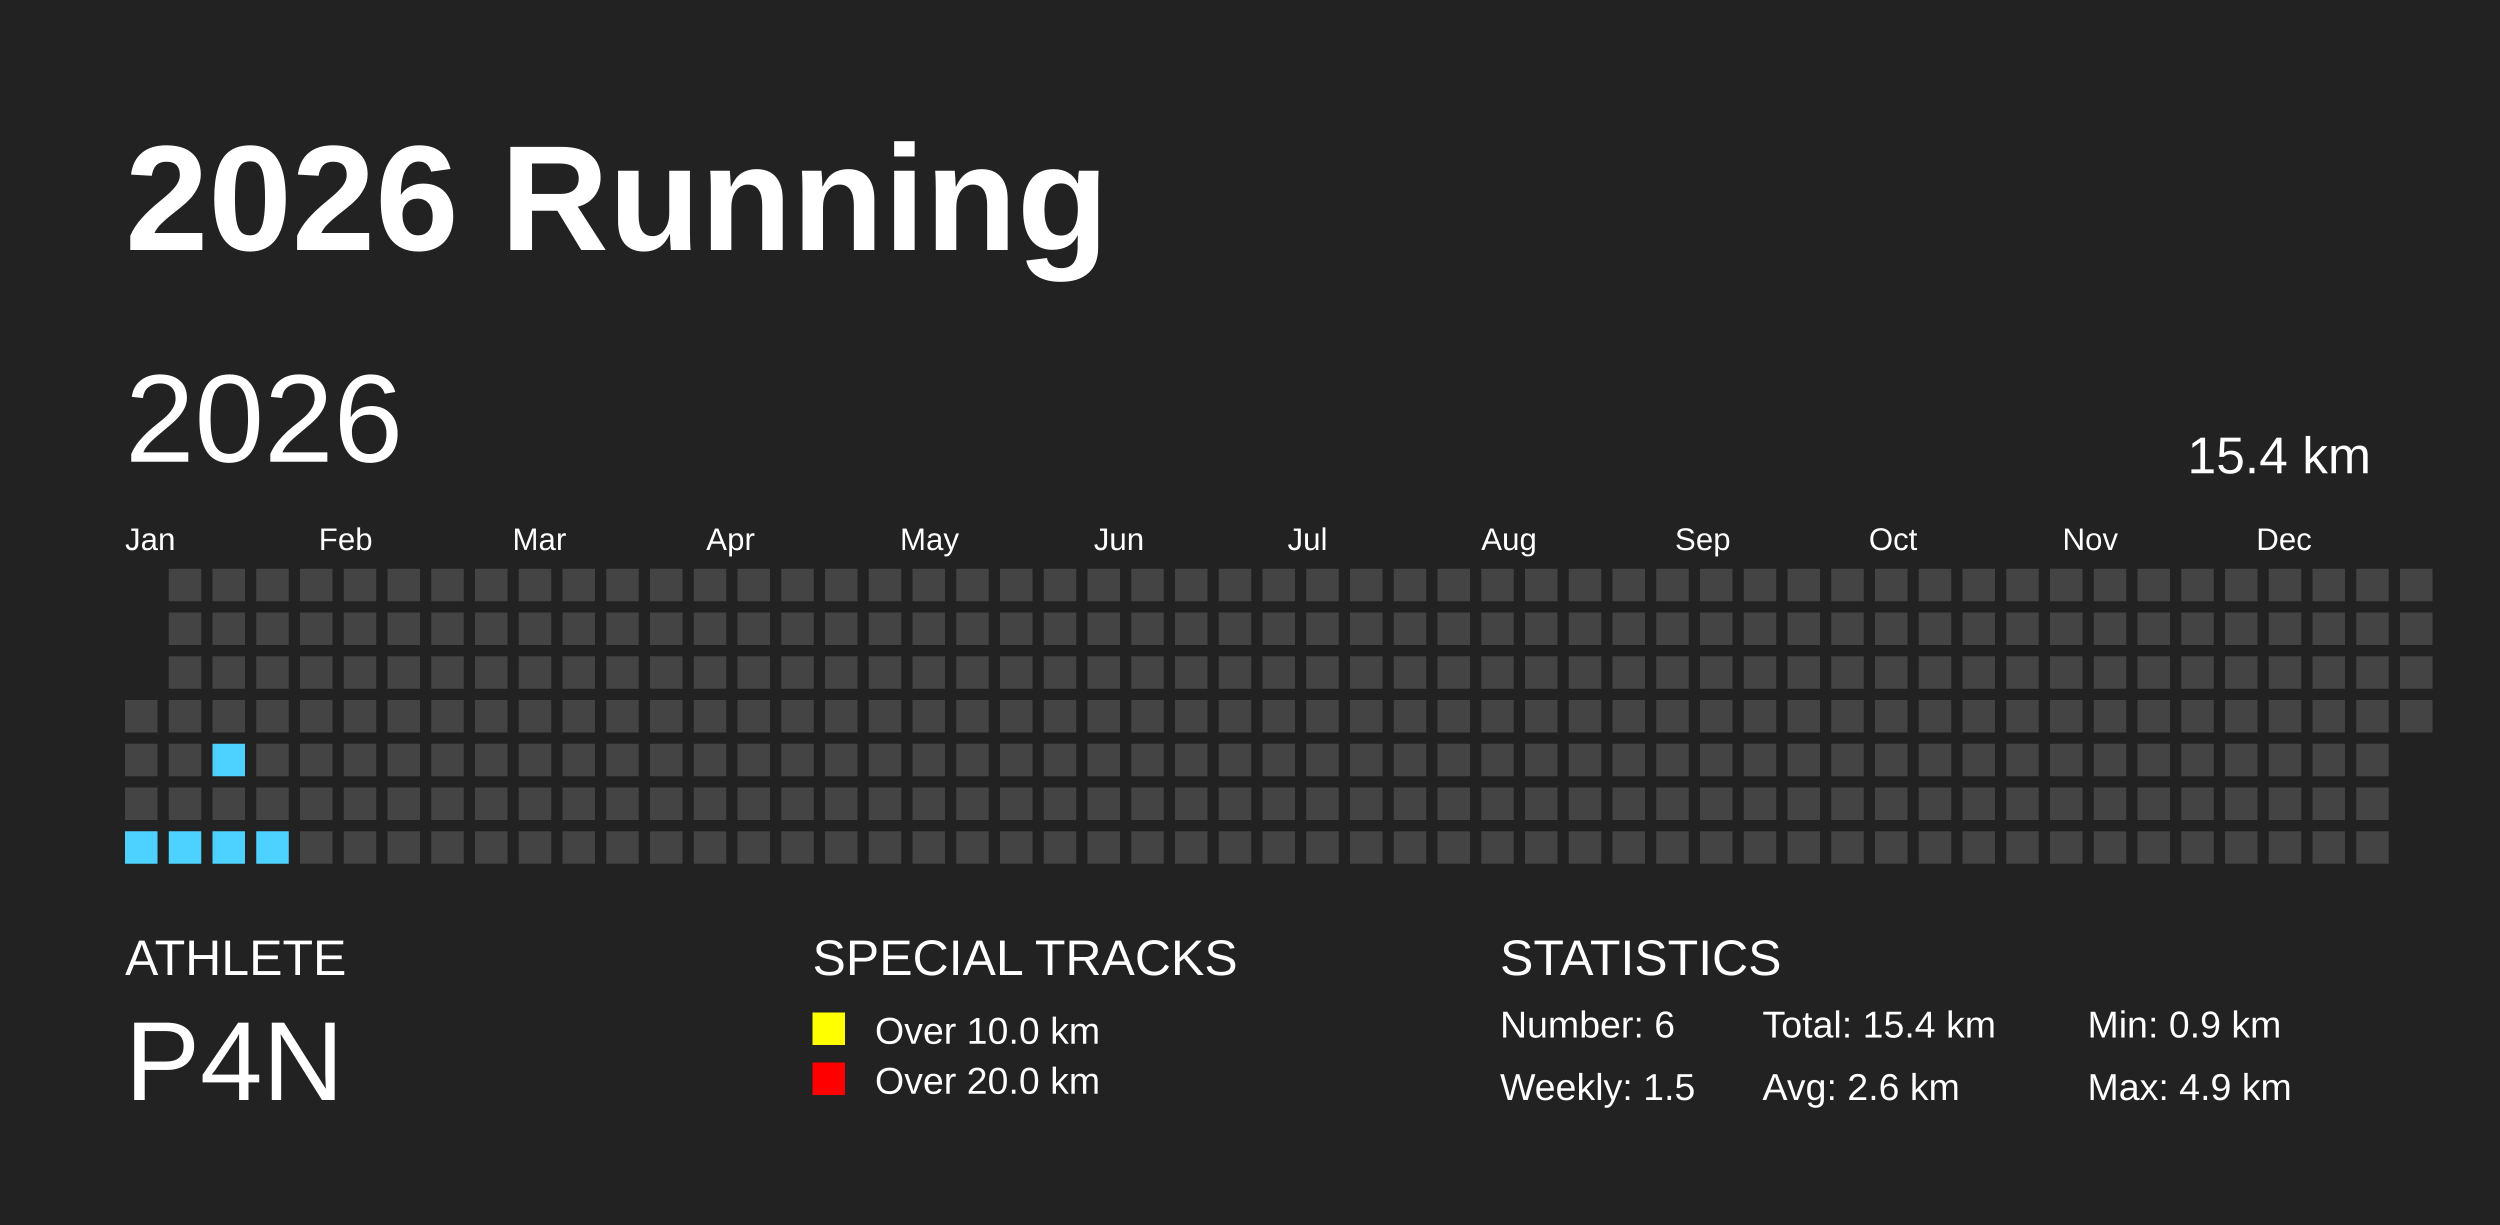
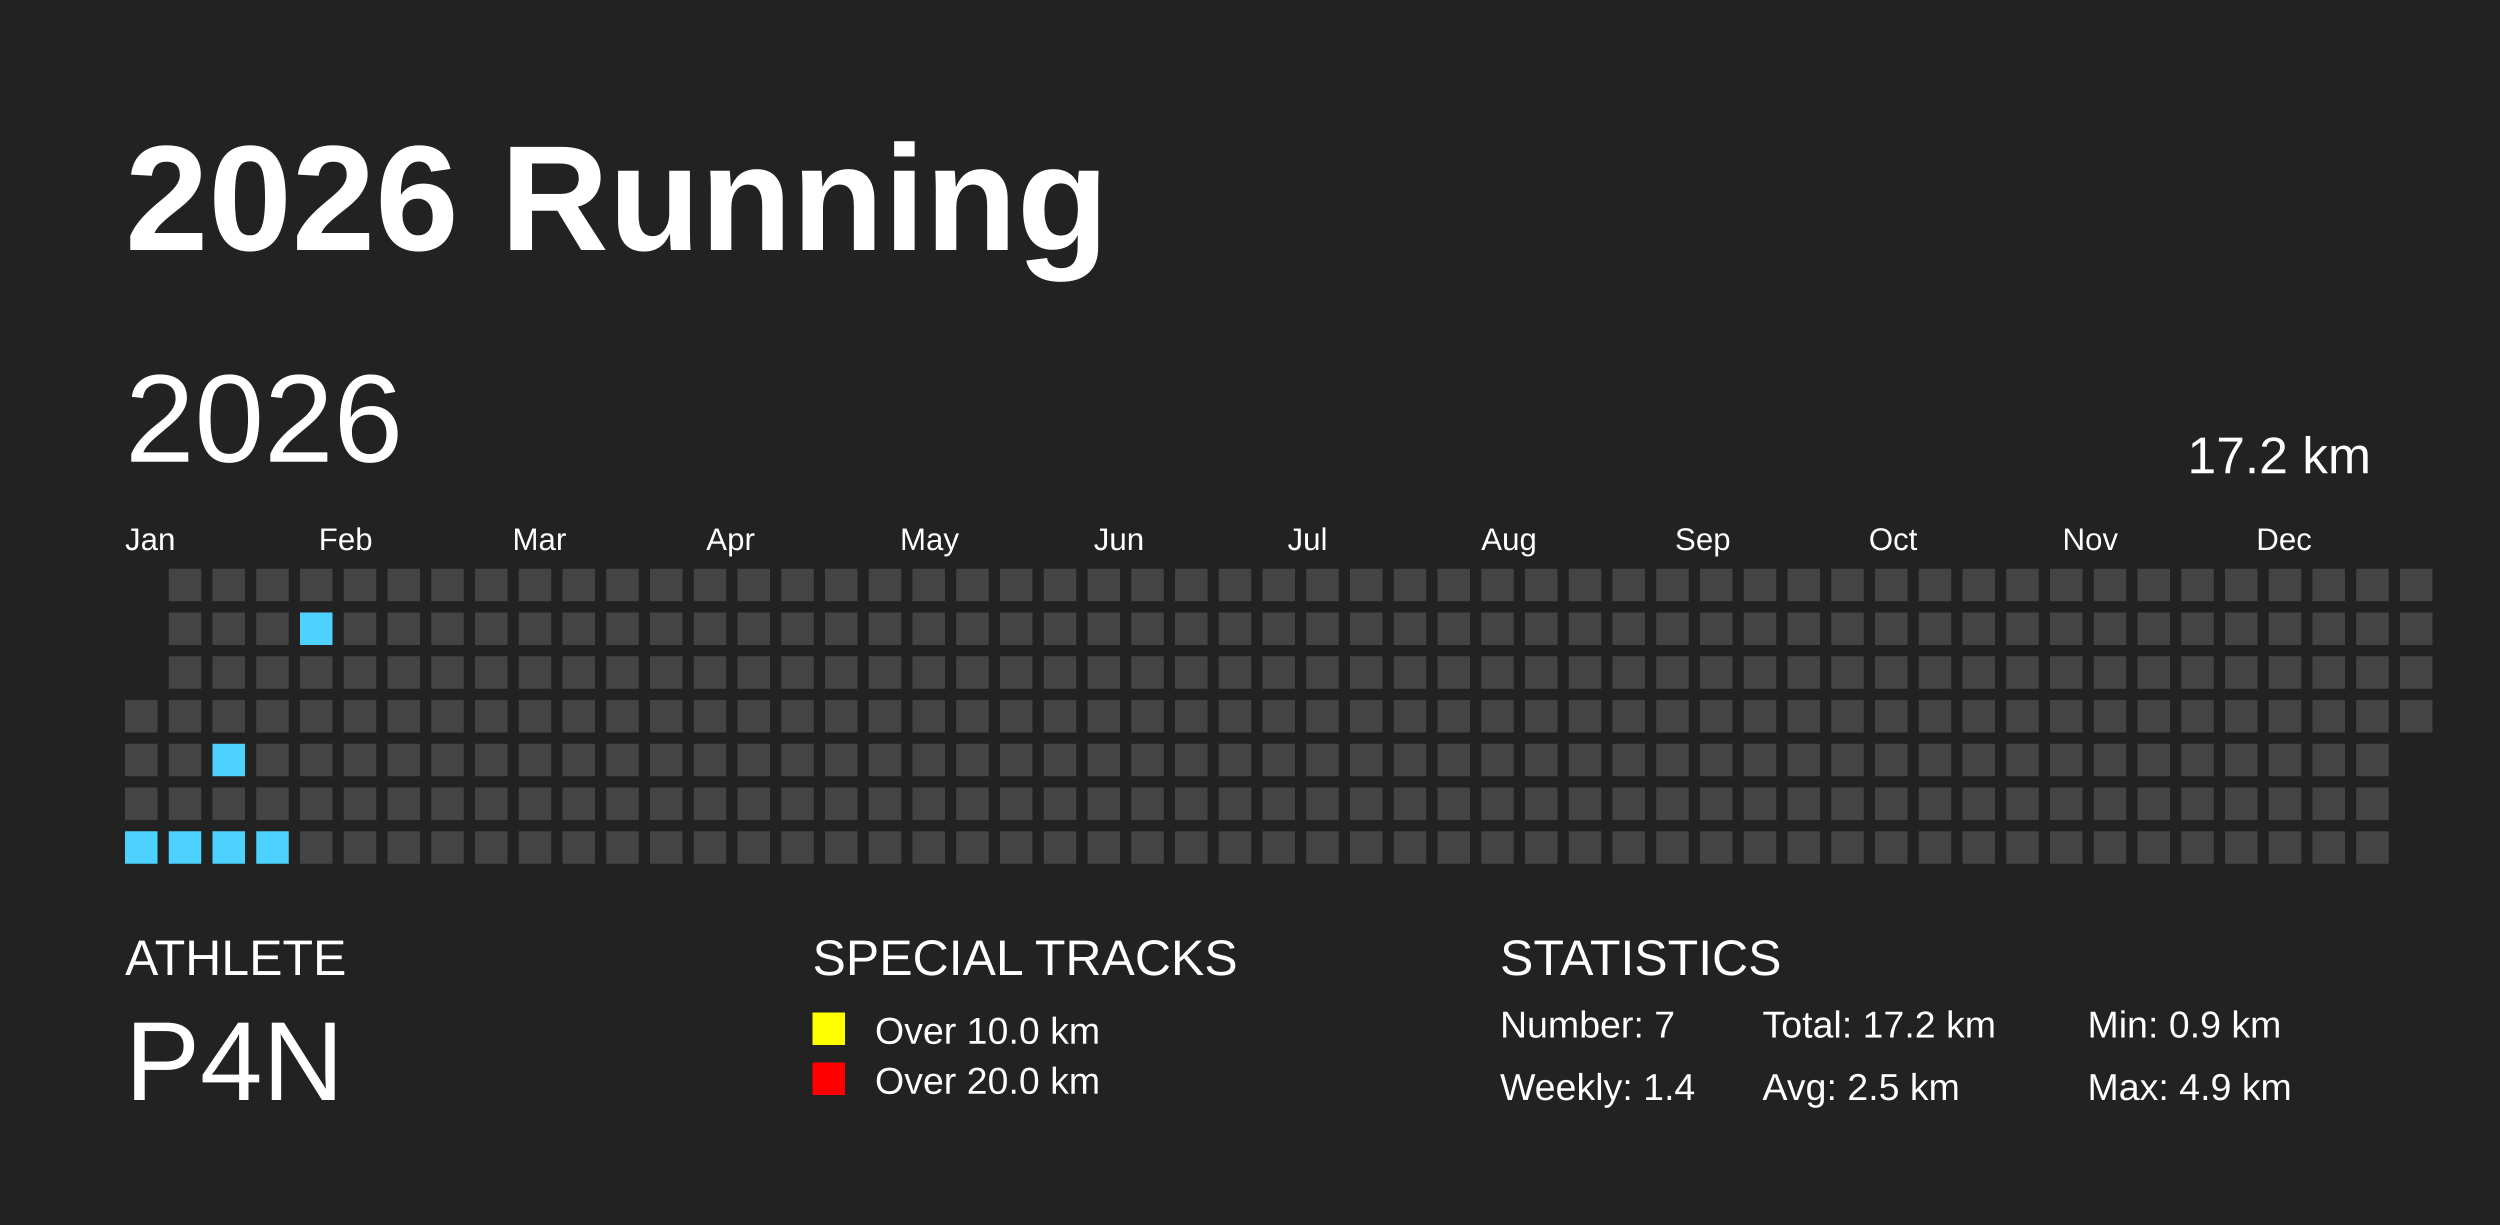
<svg xmlns="http://www.w3.org/2000/svg" baseProfile="full" height="98mm" version="1.1" viewBox="0,0,200,98" width="200mm">
  <defs />
  <rect fill="#222222" height="98" width="200" x="0" y="0" />
  <text fill="#FFFFFF" style="font-size:12px; font-family:Arial; font-weight:bold;" x="10" y="20">2026 Running</text>
  <text fill="#FFFFFF" style="font-size:4px; font-family:Arial" x="10" y="78">ATHLETE</text>
  <text fill="#FFFFFF" style="font-size:9px; font-family:Arial" x="10" y="88">P4N</text>
  <text fill="#FFFFFF" style="font-size:4px; font-family:Arial" x="65" y="78">SPECIAL TRACKS</text>
  <rect fill="yellow" height="2.6" width="2.6" x="65" y="81" />
  <text fill="#FFFFFF" style="font-size:3px; font-family:Arial" x="70" y="83.5">Over 10.0 km</text>
  <rect fill="red" height="2.6" width="2.6" x="65" y="85" />
  <text fill="#FFFFFF" style="font-size:3px; font-family:Arial" x="70" y="87.5">Over 20.0 km</text>
  <text fill="#FFFFFF" style="font-size:4px; font-family:Arial" x="120" y="78">STATISTICS</text>
-   <text fill="#FFFFFF" style="font-size:3px; font-family:Arial" x="120" y="83">Number: 6</text>
-   <text fill="#FFFFFF" style="font-size:3px; font-family:Arial" x="120" y="88">Weekly: 1.5</text>
-   <text fill="#FFFFFF" style="font-size:3px; font-family:Arial" x="141" y="83">Total: 15.4 km</text>
-   <text fill="#FFFFFF" style="font-size:3px; font-family:Arial" x="141" y="88">Avg: 2.6 km</text>
+   <text fill="#FFFFFF" style="font-size:3px; font-family:Arial" x="120" y="83">Number: 7</text>
+   <text fill="#FFFFFF" style="font-size:3px; font-family:Arial" x="120" y="88">Weekly: 1.4</text>
+   <text fill="#FFFFFF" style="font-size:3px; font-family:Arial" x="141" y="83">Total: 17.2 km</text>
+   <text fill="#FFFFFF" style="font-size:3px; font-family:Arial" x="141" y="88">Avg: 2.5 km</text>
  <text fill="#FFFFFF" style="font-size:3px; font-family:Arial" x="167" y="83">Min: 0.9 km</text>
  <text fill="#FFFFFF" style="font-size:3px; font-family:Arial" x="167" y="88">Max: 4.9 km</text>
  <text dominant-baseline="hanging" fill="#FFFFFF" style="font-size:10.0px; font-family:Arial;" x="10" y="30">2026</text>
-   <text dominant-baseline="hanging" fill="#FFFFFF" style="font-size:4.125px; font-family:Arial;" x="175" y="35">15.4 km</text>
+   <text dominant-baseline="hanging" fill="#FFFFFF" style="font-size:4.125px; font-family:Arial;" x="175" y="35">17.2 km</text>
  <text fill="#FFFFFF" style="font-size:2.5px; font-family:Arial" x="10.0" y="44">Jan</text>
  <text fill="#FFFFFF" style="font-size:2.5px; font-family:Arial" x="25.5" y="44">Feb</text>
  <text fill="#FFFFFF" style="font-size:2.5px; font-family:Arial" x="41.0" y="44">Mar</text>
  <text fill="#FFFFFF" style="font-size:2.5px; font-family:Arial" x="56.5" y="44">Apr</text>
  <text fill="#FFFFFF" style="font-size:2.5px; font-family:Arial" x="72.0" y="44">May</text>
  <text fill="#FFFFFF" style="font-size:2.5px; font-family:Arial" x="87.5" y="44">Jun</text>
  <text fill="#FFFFFF" style="font-size:2.5px; font-family:Arial" x="103.0" y="44">Jul</text>
  <text fill="#FFFFFF" style="font-size:2.5px; font-family:Arial" x="118.5" y="44">Aug</text>
  <text fill="#FFFFFF" style="font-size:2.5px; font-family:Arial" x="134.0" y="44">Sep</text>
  <text fill="#FFFFFF" style="font-size:2.5px; font-family:Arial" x="149.5" y="44">Oct</text>
  <text fill="#FFFFFF" style="font-size:2.5px; font-family:Arial" x="165.0" y="44">Nov</text>
  <text fill="#FFFFFF" style="font-size:2.5px; font-family:Arial" x="180.5" y="44">Dec</text>
  <rect fill="#444444" height="2.6" width="2.6" x="10.0" y="56.0" />
  <rect fill="#444444" height="2.6" width="2.6" x="10.0" y="59.5" />
  <rect fill="#444444" height="2.6" width="2.6" x="10.0" y="63.0" />
  <rect fill="#4DD2FF" height="2.6" width="2.6" x="10.0" y="66.5" />
  <rect fill="#444444" height="2.6" width="2.6" x="13.5" y="45.5" />
  <rect fill="#444444" height="2.6" width="2.6" x="13.5" y="49.0" />
  <rect fill="#444444" height="2.6" width="2.6" x="13.5" y="52.5" />
  <rect fill="#444444" height="2.6" width="2.6" x="13.5" y="56.0" />
  <rect fill="#444444" height="2.6" width="2.6" x="13.5" y="59.5" />
  <rect fill="#444444" height="2.6" width="2.6" x="13.5" y="63.0" />
  <rect fill="#4DD2FF" height="2.6" width="2.6" x="13.5" y="66.5" />
  <rect fill="#444444" height="2.6" width="2.6" x="17.0" y="45.5" />
  <rect fill="#444444" height="2.6" width="2.6" x="17.0" y="49.0" />
  <rect fill="#444444" height="2.6" width="2.6" x="17.0" y="52.5" />
  <rect fill="#444444" height="2.6" width="2.6" x="17.0" y="56.0" />
  <rect fill="#4DD2FF" height="2.6" width="2.6" x="17.0" y="59.5" />
  <rect fill="#444444" height="2.6" width="2.6" x="17.0" y="63.0" />
  <rect fill="#4DD2FF" height="2.6" width="2.6" x="17.0" y="66.5" />
  <rect fill="#444444" height="2.6" width="2.6" x="20.5" y="45.5" />
  <rect fill="#444444" height="2.6" width="2.6" x="20.5" y="49.0" />
  <rect fill="#444444" height="2.6" width="2.6" x="20.5" y="52.5" />
  <rect fill="#444444" height="2.6" width="2.6" x="20.5" y="56.0" />
  <rect fill="#444444" height="2.6" width="2.6" x="20.5" y="59.5" />
  <rect fill="#444444" height="2.6" width="2.6" x="20.5" y="63.0" />
  <rect fill="#4DD2FF" height="2.6" width="2.6" x="20.5" y="66.5" />
  <rect fill="#444444" height="2.6" width="2.6" x="24.0" y="45.5" />
-   <rect fill="#444444" height="2.6" width="2.6" x="24.0" y="49.0" />
+   <rect fill="#4DD2FF" height="2.6" width="2.6" x="24.0" y="49.0" />
  <rect fill="#444444" height="2.6" width="2.6" x="24.0" y="52.5" />
  <rect fill="#444444" height="2.6" width="2.6" x="24.0" y="56.0" />
  <rect fill="#444444" height="2.6" width="2.6" x="24.0" y="59.5" />
  <rect fill="#444444" height="2.6" width="2.6" x="24.0" y="63.0" />
  <rect fill="#444444" height="2.6" width="2.6" x="24.0" y="66.5" />
  <rect fill="#444444" height="2.6" width="2.6" x="27.5" y="45.5" />
  <rect fill="#444444" height="2.6" width="2.6" x="27.5" y="49.0" />
  <rect fill="#444444" height="2.6" width="2.6" x="27.5" y="52.5" />
  <rect fill="#444444" height="2.6" width="2.6" x="27.5" y="56.0" />
  <rect fill="#444444" height="2.6" width="2.6" x="27.5" y="59.5" />
  <rect fill="#444444" height="2.6" width="2.6" x="27.5" y="63.0" />
  <rect fill="#444444" height="2.6" width="2.6" x="27.5" y="66.5" />
  <rect fill="#444444" height="2.6" width="2.6" x="31.0" y="45.5" />
  <rect fill="#444444" height="2.6" width="2.6" x="31.0" y="49.0" />
  <rect fill="#444444" height="2.6" width="2.6" x="31.0" y="52.5" />
  <rect fill="#444444" height="2.6" width="2.6" x="31.0" y="56.0" />
  <rect fill="#444444" height="2.6" width="2.6" x="31.0" y="59.5" />
  <rect fill="#444444" height="2.6" width="2.6" x="31.0" y="63.0" />
  <rect fill="#444444" height="2.6" width="2.6" x="31.0" y="66.5" />
  <rect fill="#444444" height="2.6" width="2.6" x="34.5" y="45.5" />
  <rect fill="#444444" height="2.6" width="2.6" x="34.5" y="49.0" />
  <rect fill="#444444" height="2.6" width="2.6" x="34.5" y="52.5" />
  <rect fill="#444444" height="2.6" width="2.6" x="34.5" y="56.0" />
  <rect fill="#444444" height="2.6" width="2.6" x="34.5" y="59.5" />
  <rect fill="#444444" height="2.6" width="2.6" x="34.5" y="63.0" />
  <rect fill="#444444" height="2.6" width="2.6" x="34.5" y="66.5" />
  <rect fill="#444444" height="2.6" width="2.6" x="38.0" y="45.5" />
  <rect fill="#444444" height="2.6" width="2.6" x="38.0" y="49.0" />
  <rect fill="#444444" height="2.6" width="2.6" x="38.0" y="52.5" />
  <rect fill="#444444" height="2.6" width="2.6" x="38.0" y="56.0" />
  <rect fill="#444444" height="2.6" width="2.6" x="38.0" y="59.5" />
  <rect fill="#444444" height="2.6" width="2.6" x="38.0" y="63.0" />
  <rect fill="#444444" height="2.6" width="2.6" x="38.0" y="66.5" />
  <rect fill="#444444" height="2.6" width="2.6" x="41.5" y="45.5" />
  <rect fill="#444444" height="2.6" width="2.6" x="41.5" y="49.0" />
  <rect fill="#444444" height="2.6" width="2.6" x="41.5" y="52.5" />
  <rect fill="#444444" height="2.6" width="2.6" x="41.5" y="56.0" />
  <rect fill="#444444" height="2.6" width="2.6" x="41.5" y="59.5" />
  <rect fill="#444444" height="2.6" width="2.6" x="41.5" y="63.0" />
  <rect fill="#444444" height="2.6" width="2.6" x="41.5" y="66.5" />
  <rect fill="#444444" height="2.6" width="2.6" x="45.0" y="45.5" />
  <rect fill="#444444" height="2.6" width="2.6" x="45.0" y="49.0" />
  <rect fill="#444444" height="2.6" width="2.6" x="45.0" y="52.5" />
  <rect fill="#444444" height="2.6" width="2.6" x="45.0" y="56.0" />
  <rect fill="#444444" height="2.6" width="2.6" x="45.0" y="59.5" />
  <rect fill="#444444" height="2.6" width="2.6" x="45.0" y="63.0" />
  <rect fill="#444444" height="2.6" width="2.6" x="45.0" y="66.5" />
  <rect fill="#444444" height="2.6" width="2.6" x="48.5" y="45.5" />
  <rect fill="#444444" height="2.6" width="2.6" x="48.5" y="49.0" />
  <rect fill="#444444" height="2.6" width="2.6" x="48.5" y="52.5" />
  <rect fill="#444444" height="2.6" width="2.6" x="48.5" y="56.0" />
  <rect fill="#444444" height="2.6" width="2.6" x="48.5" y="59.5" />
  <rect fill="#444444" height="2.6" width="2.6" x="48.5" y="63.0" />
  <rect fill="#444444" height="2.6" width="2.6" x="48.5" y="66.5" />
  <rect fill="#444444" height="2.6" width="2.6" x="52.0" y="45.5" />
  <rect fill="#444444" height="2.6" width="2.6" x="52.0" y="49.0" />
  <rect fill="#444444" height="2.6" width="2.6" x="52.0" y="52.5" />
  <rect fill="#444444" height="2.6" width="2.6" x="52.0" y="56.0" />
  <rect fill="#444444" height="2.6" width="2.6" x="52.0" y="59.5" />
  <rect fill="#444444" height="2.6" width="2.6" x="52.0" y="63.0" />
  <rect fill="#444444" height="2.6" width="2.6" x="52.0" y="66.5" />
  <rect fill="#444444" height="2.6" width="2.6" x="55.5" y="45.5" />
  <rect fill="#444444" height="2.6" width="2.6" x="55.5" y="49.0" />
  <rect fill="#444444" height="2.6" width="2.6" x="55.5" y="52.5" />
  <rect fill="#444444" height="2.6" width="2.6" x="55.5" y="56.0" />
  <rect fill="#444444" height="2.6" width="2.6" x="55.5" y="59.5" />
  <rect fill="#444444" height="2.6" width="2.6" x="55.5" y="63.0" />
  <rect fill="#444444" height="2.6" width="2.6" x="55.5" y="66.5" />
  <rect fill="#444444" height="2.6" width="2.6" x="59.0" y="45.5" />
  <rect fill="#444444" height="2.6" width="2.6" x="59.0" y="49.0" />
  <rect fill="#444444" height="2.6" width="2.6" x="59.0" y="52.5" />
  <rect fill="#444444" height="2.6" width="2.6" x="59.0" y="56.0" />
  <rect fill="#444444" height="2.6" width="2.6" x="59.0" y="59.5" />
  <rect fill="#444444" height="2.6" width="2.6" x="59.0" y="63.0" />
  <rect fill="#444444" height="2.6" width="2.6" x="59.0" y="66.5" />
  <rect fill="#444444" height="2.6" width="2.6" x="62.5" y="45.5" />
  <rect fill="#444444" height="2.6" width="2.6" x="62.5" y="49.0" />
  <rect fill="#444444" height="2.6" width="2.6" x="62.5" y="52.5" />
  <rect fill="#444444" height="2.6" width="2.6" x="62.5" y="56.0" />
  <rect fill="#444444" height="2.6" width="2.6" x="62.5" y="59.5" />
  <rect fill="#444444" height="2.6" width="2.6" x="62.5" y="63.0" />
  <rect fill="#444444" height="2.6" width="2.6" x="62.5" y="66.5" />
  <rect fill="#444444" height="2.6" width="2.6" x="66.0" y="45.5" />
  <rect fill="#444444" height="2.6" width="2.6" x="66.0" y="49.0" />
  <rect fill="#444444" height="2.6" width="2.6" x="66.0" y="52.5" />
  <rect fill="#444444" height="2.6" width="2.6" x="66.0" y="56.0" />
  <rect fill="#444444" height="2.6" width="2.6" x="66.0" y="59.5" />
  <rect fill="#444444" height="2.6" width="2.6" x="66.0" y="63.0" />
  <rect fill="#444444" height="2.6" width="2.6" x="66.0" y="66.5" />
  <rect fill="#444444" height="2.6" width="2.6" x="69.5" y="45.5" />
  <rect fill="#444444" height="2.6" width="2.6" x="69.5" y="49.0" />
  <rect fill="#444444" height="2.6" width="2.6" x="69.5" y="52.5" />
  <rect fill="#444444" height="2.6" width="2.6" x="69.5" y="56.0" />
  <rect fill="#444444" height="2.6" width="2.6" x="69.5" y="59.5" />
  <rect fill="#444444" height="2.6" width="2.6" x="69.5" y="63.0" />
  <rect fill="#444444" height="2.6" width="2.6" x="69.5" y="66.5" />
  <rect fill="#444444" height="2.6" width="2.6" x="73.0" y="45.5" />
  <rect fill="#444444" height="2.6" width="2.6" x="73.0" y="49.0" />
  <rect fill="#444444" height="2.6" width="2.6" x="73.0" y="52.5" />
  <rect fill="#444444" height="2.6" width="2.6" x="73.0" y="56.0" />
  <rect fill="#444444" height="2.6" width="2.6" x="73.0" y="59.5" />
  <rect fill="#444444" height="2.6" width="2.6" x="73.0" y="63.0" />
  <rect fill="#444444" height="2.6" width="2.6" x="73.0" y="66.5" />
  <rect fill="#444444" height="2.6" width="2.6" x="76.5" y="45.5" />
  <rect fill="#444444" height="2.6" width="2.6" x="76.5" y="49.0" />
  <rect fill="#444444" height="2.6" width="2.6" x="76.5" y="52.5" />
  <rect fill="#444444" height="2.6" width="2.6" x="76.5" y="56.0" />
  <rect fill="#444444" height="2.6" width="2.6" x="76.5" y="59.5" />
  <rect fill="#444444" height="2.6" width="2.6" x="76.5" y="63.0" />
  <rect fill="#444444" height="2.6" width="2.6" x="76.5" y="66.5" />
  <rect fill="#444444" height="2.6" width="2.6" x="80.0" y="45.5" />
  <rect fill="#444444" height="2.6" width="2.6" x="80.0" y="49.0" />
  <rect fill="#444444" height="2.6" width="2.6" x="80.0" y="52.5" />
  <rect fill="#444444" height="2.6" width="2.6" x="80.0" y="56.0" />
  <rect fill="#444444" height="2.6" width="2.6" x="80.0" y="59.5" />
  <rect fill="#444444" height="2.6" width="2.6" x="80.0" y="63.0" />
  <rect fill="#444444" height="2.6" width="2.6" x="80.0" y="66.5" />
  <rect fill="#444444" height="2.6" width="2.6" x="83.5" y="45.5" />
  <rect fill="#444444" height="2.6" width="2.6" x="83.5" y="49.0" />
  <rect fill="#444444" height="2.6" width="2.6" x="83.5" y="52.5" />
  <rect fill="#444444" height="2.6" width="2.6" x="83.5" y="56.0" />
  <rect fill="#444444" height="2.6" width="2.6" x="83.5" y="59.5" />
  <rect fill="#444444" height="2.6" width="2.6" x="83.5" y="63.0" />
  <rect fill="#444444" height="2.6" width="2.6" x="83.5" y="66.5" />
  <rect fill="#444444" height="2.6" width="2.6" x="87.0" y="45.5" />
  <rect fill="#444444" height="2.6" width="2.6" x="87.0" y="49.0" />
  <rect fill="#444444" height="2.6" width="2.6" x="87.0" y="52.5" />
  <rect fill="#444444" height="2.6" width="2.6" x="87.0" y="56.0" />
  <rect fill="#444444" height="2.6" width="2.6" x="87.0" y="59.5" />
  <rect fill="#444444" height="2.6" width="2.6" x="87.0" y="63.0" />
  <rect fill="#444444" height="2.6" width="2.6" x="87.0" y="66.5" />
  <rect fill="#444444" height="2.6" width="2.6" x="90.5" y="45.5" />
  <rect fill="#444444" height="2.6" width="2.6" x="90.5" y="49.0" />
  <rect fill="#444444" height="2.6" width="2.6" x="90.5" y="52.5" />
  <rect fill="#444444" height="2.6" width="2.6" x="90.5" y="56.0" />
  <rect fill="#444444" height="2.6" width="2.6" x="90.5" y="59.5" />
  <rect fill="#444444" height="2.6" width="2.6" x="90.5" y="63.0" />
  <rect fill="#444444" height="2.6" width="2.6" x="90.5" y="66.5" />
  <rect fill="#444444" height="2.6" width="2.6" x="94.0" y="45.5" />
  <rect fill="#444444" height="2.6" width="2.6" x="94.0" y="49.0" />
  <rect fill="#444444" height="2.6" width="2.6" x="94.0" y="52.5" />
  <rect fill="#444444" height="2.6" width="2.6" x="94.0" y="56.0" />
  <rect fill="#444444" height="2.6" width="2.6" x="94.0" y="59.5" />
  <rect fill="#444444" height="2.6" width="2.6" x="94.0" y="63.0" />
  <rect fill="#444444" height="2.6" width="2.6" x="94.0" y="66.5" />
  <rect fill="#444444" height="2.6" width="2.6" x="97.5" y="45.5" />
  <rect fill="#444444" height="2.6" width="2.6" x="97.5" y="49.0" />
  <rect fill="#444444" height="2.6" width="2.6" x="97.5" y="52.5" />
  <rect fill="#444444" height="2.6" width="2.6" x="97.5" y="56.0" />
  <rect fill="#444444" height="2.6" width="2.6" x="97.5" y="59.5" />
  <rect fill="#444444" height="2.6" width="2.6" x="97.5" y="63.0" />
  <rect fill="#444444" height="2.6" width="2.6" x="97.5" y="66.5" />
  <rect fill="#444444" height="2.6" width="2.6" x="101.0" y="45.5" />
  <rect fill="#444444" height="2.6" width="2.6" x="101.0" y="49.0" />
  <rect fill="#444444" height="2.6" width="2.6" x="101.0" y="52.5" />
  <rect fill="#444444" height="2.6" width="2.6" x="101.0" y="56.0" />
  <rect fill="#444444" height="2.6" width="2.6" x="101.0" y="59.5" />
  <rect fill="#444444" height="2.6" width="2.6" x="101.0" y="63.0" />
  <rect fill="#444444" height="2.6" width="2.6" x="101.0" y="66.5" />
  <rect fill="#444444" height="2.6" width="2.6" x="104.5" y="45.5" />
  <rect fill="#444444" height="2.6" width="2.6" x="104.5" y="49.0" />
  <rect fill="#444444" height="2.6" width="2.6" x="104.5" y="52.5" />
  <rect fill="#444444" height="2.6" width="2.6" x="104.5" y="56.0" />
  <rect fill="#444444" height="2.6" width="2.6" x="104.5" y="59.5" />
  <rect fill="#444444" height="2.6" width="2.6" x="104.5" y="63.0" />
  <rect fill="#444444" height="2.6" width="2.6" x="104.5" y="66.5" />
  <rect fill="#444444" height="2.6" width="2.6" x="108.0" y="45.5" />
  <rect fill="#444444" height="2.6" width="2.6" x="108.0" y="49.0" />
  <rect fill="#444444" height="2.6" width="2.6" x="108.0" y="52.5" />
  <rect fill="#444444" height="2.6" width="2.6" x="108.0" y="56.0" />
  <rect fill="#444444" height="2.6" width="2.6" x="108.0" y="59.5" />
  <rect fill="#444444" height="2.6" width="2.6" x="108.0" y="63.0" />
  <rect fill="#444444" height="2.6" width="2.6" x="108.0" y="66.5" />
  <rect fill="#444444" height="2.6" width="2.6" x="111.5" y="45.5" />
  <rect fill="#444444" height="2.6" width="2.6" x="111.5" y="49.0" />
  <rect fill="#444444" height="2.6" width="2.6" x="111.5" y="52.5" />
  <rect fill="#444444" height="2.6" width="2.6" x="111.5" y="56.0" />
  <rect fill="#444444" height="2.6" width="2.6" x="111.5" y="59.5" />
  <rect fill="#444444" height="2.6" width="2.6" x="111.5" y="63.0" />
  <rect fill="#444444" height="2.6" width="2.6" x="111.5" y="66.5" />
  <rect fill="#444444" height="2.6" width="2.6" x="115.0" y="45.5" />
  <rect fill="#444444" height="2.6" width="2.6" x="115.0" y="49.0" />
  <rect fill="#444444" height="2.6" width="2.6" x="115.0" y="52.5" />
  <rect fill="#444444" height="2.6" width="2.6" x="115.0" y="56.0" />
  <rect fill="#444444" height="2.6" width="2.6" x="115.0" y="59.5" />
  <rect fill="#444444" height="2.6" width="2.6" x="115.0" y="63.0" />
  <rect fill="#444444" height="2.6" width="2.6" x="115.0" y="66.5" />
  <rect fill="#444444" height="2.6" width="2.6" x="118.5" y="45.5" />
  <rect fill="#444444" height="2.6" width="2.6" x="118.5" y="49.0" />
  <rect fill="#444444" height="2.6" width="2.6" x="118.5" y="52.5" />
  <rect fill="#444444" height="2.6" width="2.6" x="118.5" y="56.0" />
  <rect fill="#444444" height="2.6" width="2.6" x="118.5" y="59.5" />
  <rect fill="#444444" height="2.6" width="2.6" x="118.5" y="63.0" />
  <rect fill="#444444" height="2.6" width="2.6" x="118.5" y="66.5" />
  <rect fill="#444444" height="2.6" width="2.6" x="122.0" y="45.5" />
  <rect fill="#444444" height="2.6" width="2.6" x="122.0" y="49.0" />
  <rect fill="#444444" height="2.6" width="2.6" x="122.0" y="52.5" />
  <rect fill="#444444" height="2.6" width="2.6" x="122.0" y="56.0" />
  <rect fill="#444444" height="2.6" width="2.6" x="122.0" y="59.5" />
  <rect fill="#444444" height="2.6" width="2.6" x="122.0" y="63.0" />
  <rect fill="#444444" height="2.6" width="2.6" x="122.0" y="66.5" />
  <rect fill="#444444" height="2.6" width="2.6" x="125.5" y="45.5" />
  <rect fill="#444444" height="2.6" width="2.6" x="125.5" y="49.0" />
  <rect fill="#444444" height="2.6" width="2.6" x="125.5" y="52.5" />
  <rect fill="#444444" height="2.6" width="2.6" x="125.5" y="56.0" />
  <rect fill="#444444" height="2.6" width="2.6" x="125.5" y="59.5" />
  <rect fill="#444444" height="2.6" width="2.6" x="125.5" y="63.0" />
  <rect fill="#444444" height="2.6" width="2.6" x="125.5" y="66.5" />
  <rect fill="#444444" height="2.6" width="2.6" x="129.0" y="45.5" />
  <rect fill="#444444" height="2.6" width="2.6" x="129.0" y="49.0" />
  <rect fill="#444444" height="2.6" width="2.6" x="129.0" y="52.5" />
  <rect fill="#444444" height="2.6" width="2.6" x="129.0" y="56.0" />
  <rect fill="#444444" height="2.6" width="2.6" x="129.0" y="59.5" />
  <rect fill="#444444" height="2.6" width="2.6" x="129.0" y="63.0" />
  <rect fill="#444444" height="2.6" width="2.6" x="129.0" y="66.5" />
  <rect fill="#444444" height="2.6" width="2.6" x="132.5" y="45.5" />
  <rect fill="#444444" height="2.6" width="2.6" x="132.5" y="49.0" />
  <rect fill="#444444" height="2.6" width="2.6" x="132.5" y="52.5" />
  <rect fill="#444444" height="2.6" width="2.6" x="132.5" y="56.0" />
  <rect fill="#444444" height="2.6" width="2.6" x="132.5" y="59.5" />
  <rect fill="#444444" height="2.6" width="2.6" x="132.5" y="63.0" />
  <rect fill="#444444" height="2.6" width="2.6" x="132.5" y="66.5" />
  <rect fill="#444444" height="2.6" width="2.6" x="136.0" y="45.5" />
  <rect fill="#444444" height="2.6" width="2.6" x="136.0" y="49.0" />
  <rect fill="#444444" height="2.6" width="2.6" x="136.0" y="52.5" />
  <rect fill="#444444" height="2.6" width="2.6" x="136.0" y="56.0" />
  <rect fill="#444444" height="2.6" width="2.6" x="136.0" y="59.5" />
  <rect fill="#444444" height="2.6" width="2.6" x="136.0" y="63.0" />
  <rect fill="#444444" height="2.6" width="2.6" x="136.0" y="66.5" />
  <rect fill="#444444" height="2.6" width="2.6" x="139.5" y="45.5" />
  <rect fill="#444444" height="2.6" width="2.6" x="139.5" y="49.0" />
  <rect fill="#444444" height="2.6" width="2.6" x="139.5" y="52.5" />
  <rect fill="#444444" height="2.6" width="2.6" x="139.5" y="56.0" />
  <rect fill="#444444" height="2.6" width="2.6" x="139.5" y="59.5" />
  <rect fill="#444444" height="2.6" width="2.6" x="139.5" y="63.0" />
  <rect fill="#444444" height="2.6" width="2.6" x="139.5" y="66.5" />
  <rect fill="#444444" height="2.6" width="2.6" x="143.0" y="45.5" />
  <rect fill="#444444" height="2.6" width="2.6" x="143.0" y="49.0" />
  <rect fill="#444444" height="2.6" width="2.6" x="143.0" y="52.5" />
  <rect fill="#444444" height="2.6" width="2.6" x="143.0" y="56.0" />
  <rect fill="#444444" height="2.6" width="2.6" x="143.0" y="59.5" />
  <rect fill="#444444" height="2.6" width="2.6" x="143.0" y="63.0" />
  <rect fill="#444444" height="2.6" width="2.6" x="143.0" y="66.5" />
  <rect fill="#444444" height="2.6" width="2.6" x="146.5" y="45.5" />
  <rect fill="#444444" height="2.6" width="2.6" x="146.5" y="49.0" />
  <rect fill="#444444" height="2.6" width="2.6" x="146.5" y="52.5" />
  <rect fill="#444444" height="2.6" width="2.6" x="146.5" y="56.0" />
  <rect fill="#444444" height="2.6" width="2.6" x="146.5" y="59.5" />
  <rect fill="#444444" height="2.6" width="2.6" x="146.5" y="63.0" />
  <rect fill="#444444" height="2.6" width="2.6" x="146.5" y="66.5" />
  <rect fill="#444444" height="2.6" width="2.6" x="150.0" y="45.5" />
  <rect fill="#444444" height="2.6" width="2.6" x="150.0" y="49.0" />
  <rect fill="#444444" height="2.6" width="2.6" x="150.0" y="52.5" />
  <rect fill="#444444" height="2.6" width="2.6" x="150.0" y="56.0" />
  <rect fill="#444444" height="2.6" width="2.6" x="150.0" y="59.5" />
  <rect fill="#444444" height="2.6" width="2.6" x="150.0" y="63.0" />
  <rect fill="#444444" height="2.6" width="2.6" x="150.0" y="66.5" />
  <rect fill="#444444" height="2.6" width="2.6" x="153.5" y="45.5" />
  <rect fill="#444444" height="2.6" width="2.6" x="153.5" y="49.0" />
  <rect fill="#444444" height="2.6" width="2.6" x="153.5" y="52.5" />
  <rect fill="#444444" height="2.6" width="2.6" x="153.5" y="56.0" />
  <rect fill="#444444" height="2.6" width="2.6" x="153.5" y="59.5" />
  <rect fill="#444444" height="2.6" width="2.6" x="153.5" y="63.0" />
  <rect fill="#444444" height="2.6" width="2.6" x="153.5" y="66.5" />
  <rect fill="#444444" height="2.6" width="2.6" x="157.0" y="45.5" />
  <rect fill="#444444" height="2.6" width="2.6" x="157.0" y="49.0" />
  <rect fill="#444444" height="2.6" width="2.6" x="157.0" y="52.5" />
  <rect fill="#444444" height="2.6" width="2.6" x="157.0" y="56.0" />
  <rect fill="#444444" height="2.6" width="2.6" x="157.0" y="59.5" />
  <rect fill="#444444" height="2.6" width="2.6" x="157.0" y="63.0" />
  <rect fill="#444444" height="2.6" width="2.6" x="157.0" y="66.5" />
  <rect fill="#444444" height="2.6" width="2.6" x="160.5" y="45.5" />
  <rect fill="#444444" height="2.6" width="2.6" x="160.5" y="49.0" />
  <rect fill="#444444" height="2.6" width="2.6" x="160.5" y="52.5" />
  <rect fill="#444444" height="2.6" width="2.6" x="160.5" y="56.0" />
  <rect fill="#444444" height="2.6" width="2.6" x="160.5" y="59.5" />
  <rect fill="#444444" height="2.6" width="2.6" x="160.5" y="63.0" />
  <rect fill="#444444" height="2.6" width="2.6" x="160.5" y="66.5" />
  <rect fill="#444444" height="2.6" width="2.6" x="164.0" y="45.5" />
  <rect fill="#444444" height="2.6" width="2.6" x="164.0" y="49.0" />
  <rect fill="#444444" height="2.6" width="2.6" x="164.0" y="52.5" />
  <rect fill="#444444" height="2.6" width="2.6" x="164.0" y="56.0" />
  <rect fill="#444444" height="2.6" width="2.6" x="164.0" y="59.5" />
  <rect fill="#444444" height="2.6" width="2.6" x="164.0" y="63.0" />
  <rect fill="#444444" height="2.6" width="2.6" x="164.0" y="66.5" />
  <rect fill="#444444" height="2.6" width="2.6" x="167.5" y="45.5" />
  <rect fill="#444444" height="2.6" width="2.6" x="167.5" y="49.0" />
  <rect fill="#444444" height="2.6" width="2.6" x="167.5" y="52.5" />
  <rect fill="#444444" height="2.6" width="2.6" x="167.5" y="56.0" />
  <rect fill="#444444" height="2.6" width="2.6" x="167.5" y="59.5" />
  <rect fill="#444444" height="2.6" width="2.6" x="167.5" y="63.0" />
  <rect fill="#444444" height="2.6" width="2.6" x="167.5" y="66.5" />
  <rect fill="#444444" height="2.6" width="2.6" x="171.0" y="45.5" />
  <rect fill="#444444" height="2.6" width="2.6" x="171.0" y="49.0" />
  <rect fill="#444444" height="2.6" width="2.6" x="171.0" y="52.5" />
  <rect fill="#444444" height="2.6" width="2.6" x="171.0" y="56.0" />
  <rect fill="#444444" height="2.6" width="2.6" x="171.0" y="59.5" />
  <rect fill="#444444" height="2.6" width="2.6" x="171.0" y="63.0" />
  <rect fill="#444444" height="2.6" width="2.6" x="171.0" y="66.5" />
  <rect fill="#444444" height="2.6" width="2.6" x="174.5" y="45.5" />
  <rect fill="#444444" height="2.6" width="2.6" x="174.5" y="49.0" />
  <rect fill="#444444" height="2.6" width="2.6" x="174.5" y="52.5" />
  <rect fill="#444444" height="2.6" width="2.6" x="174.5" y="56.0" />
  <rect fill="#444444" height="2.6" width="2.6" x="174.5" y="59.5" />
  <rect fill="#444444" height="2.6" width="2.6" x="174.5" y="63.0" />
  <rect fill="#444444" height="2.6" width="2.6" x="174.5" y="66.5" />
  <rect fill="#444444" height="2.6" width="2.6" x="178.0" y="45.5" />
  <rect fill="#444444" height="2.6" width="2.6" x="178.0" y="49.0" />
  <rect fill="#444444" height="2.6" width="2.6" x="178.0" y="52.5" />
  <rect fill="#444444" height="2.6" width="2.6" x="178.0" y="56.0" />
  <rect fill="#444444" height="2.6" width="2.6" x="178.0" y="59.5" />
  <rect fill="#444444" height="2.6" width="2.6" x="178.0" y="63.0" />
  <rect fill="#444444" height="2.6" width="2.6" x="178.0" y="66.5" />
  <rect fill="#444444" height="2.6" width="2.6" x="181.5" y="45.5" />
  <rect fill="#444444" height="2.6" width="2.6" x="181.5" y="49.0" />
  <rect fill="#444444" height="2.6" width="2.6" x="181.5" y="52.5" />
  <rect fill="#444444" height="2.6" width="2.6" x="181.5" y="56.0" />
  <rect fill="#444444" height="2.6" width="2.6" x="181.5" y="59.5" />
  <rect fill="#444444" height="2.6" width="2.6" x="181.5" y="63.0" />
  <rect fill="#444444" height="2.6" width="2.6" x="181.5" y="66.5" />
  <rect fill="#444444" height="2.6" width="2.6" x="185.0" y="45.5" />
  <rect fill="#444444" height="2.6" width="2.6" x="185.0" y="49.0" />
  <rect fill="#444444" height="2.6" width="2.6" x="185.0" y="52.5" />
  <rect fill="#444444" height="2.6" width="2.6" x="185.0" y="56.0" />
  <rect fill="#444444" height="2.6" width="2.6" x="185.0" y="59.5" />
  <rect fill="#444444" height="2.6" width="2.6" x="185.0" y="63.0" />
  <rect fill="#444444" height="2.6" width="2.6" x="185.0" y="66.5" />
  <rect fill="#444444" height="2.6" width="2.6" x="188.5" y="45.5" />
  <rect fill="#444444" height="2.6" width="2.6" x="188.5" y="49.0" />
  <rect fill="#444444" height="2.6" width="2.6" x="188.5" y="52.5" />
  <rect fill="#444444" height="2.6" width="2.6" x="188.5" y="56.0" />
  <rect fill="#444444" height="2.6" width="2.6" x="188.5" y="59.5" />
  <rect fill="#444444" height="2.6" width="2.6" x="188.5" y="63.0" />
  <rect fill="#444444" height="2.6" width="2.6" x="188.5" y="66.5" />
  <rect fill="#444444" height="2.6" width="2.6" x="192.0" y="45.5" />
  <rect fill="#444444" height="2.6" width="2.6" x="192.0" y="49.0" />
  <rect fill="#444444" height="2.6" width="2.6" x="192.0" y="52.5" />
  <rect fill="#444444" height="2.6" width="2.6" x="192.0" y="56.0" />
</svg>
